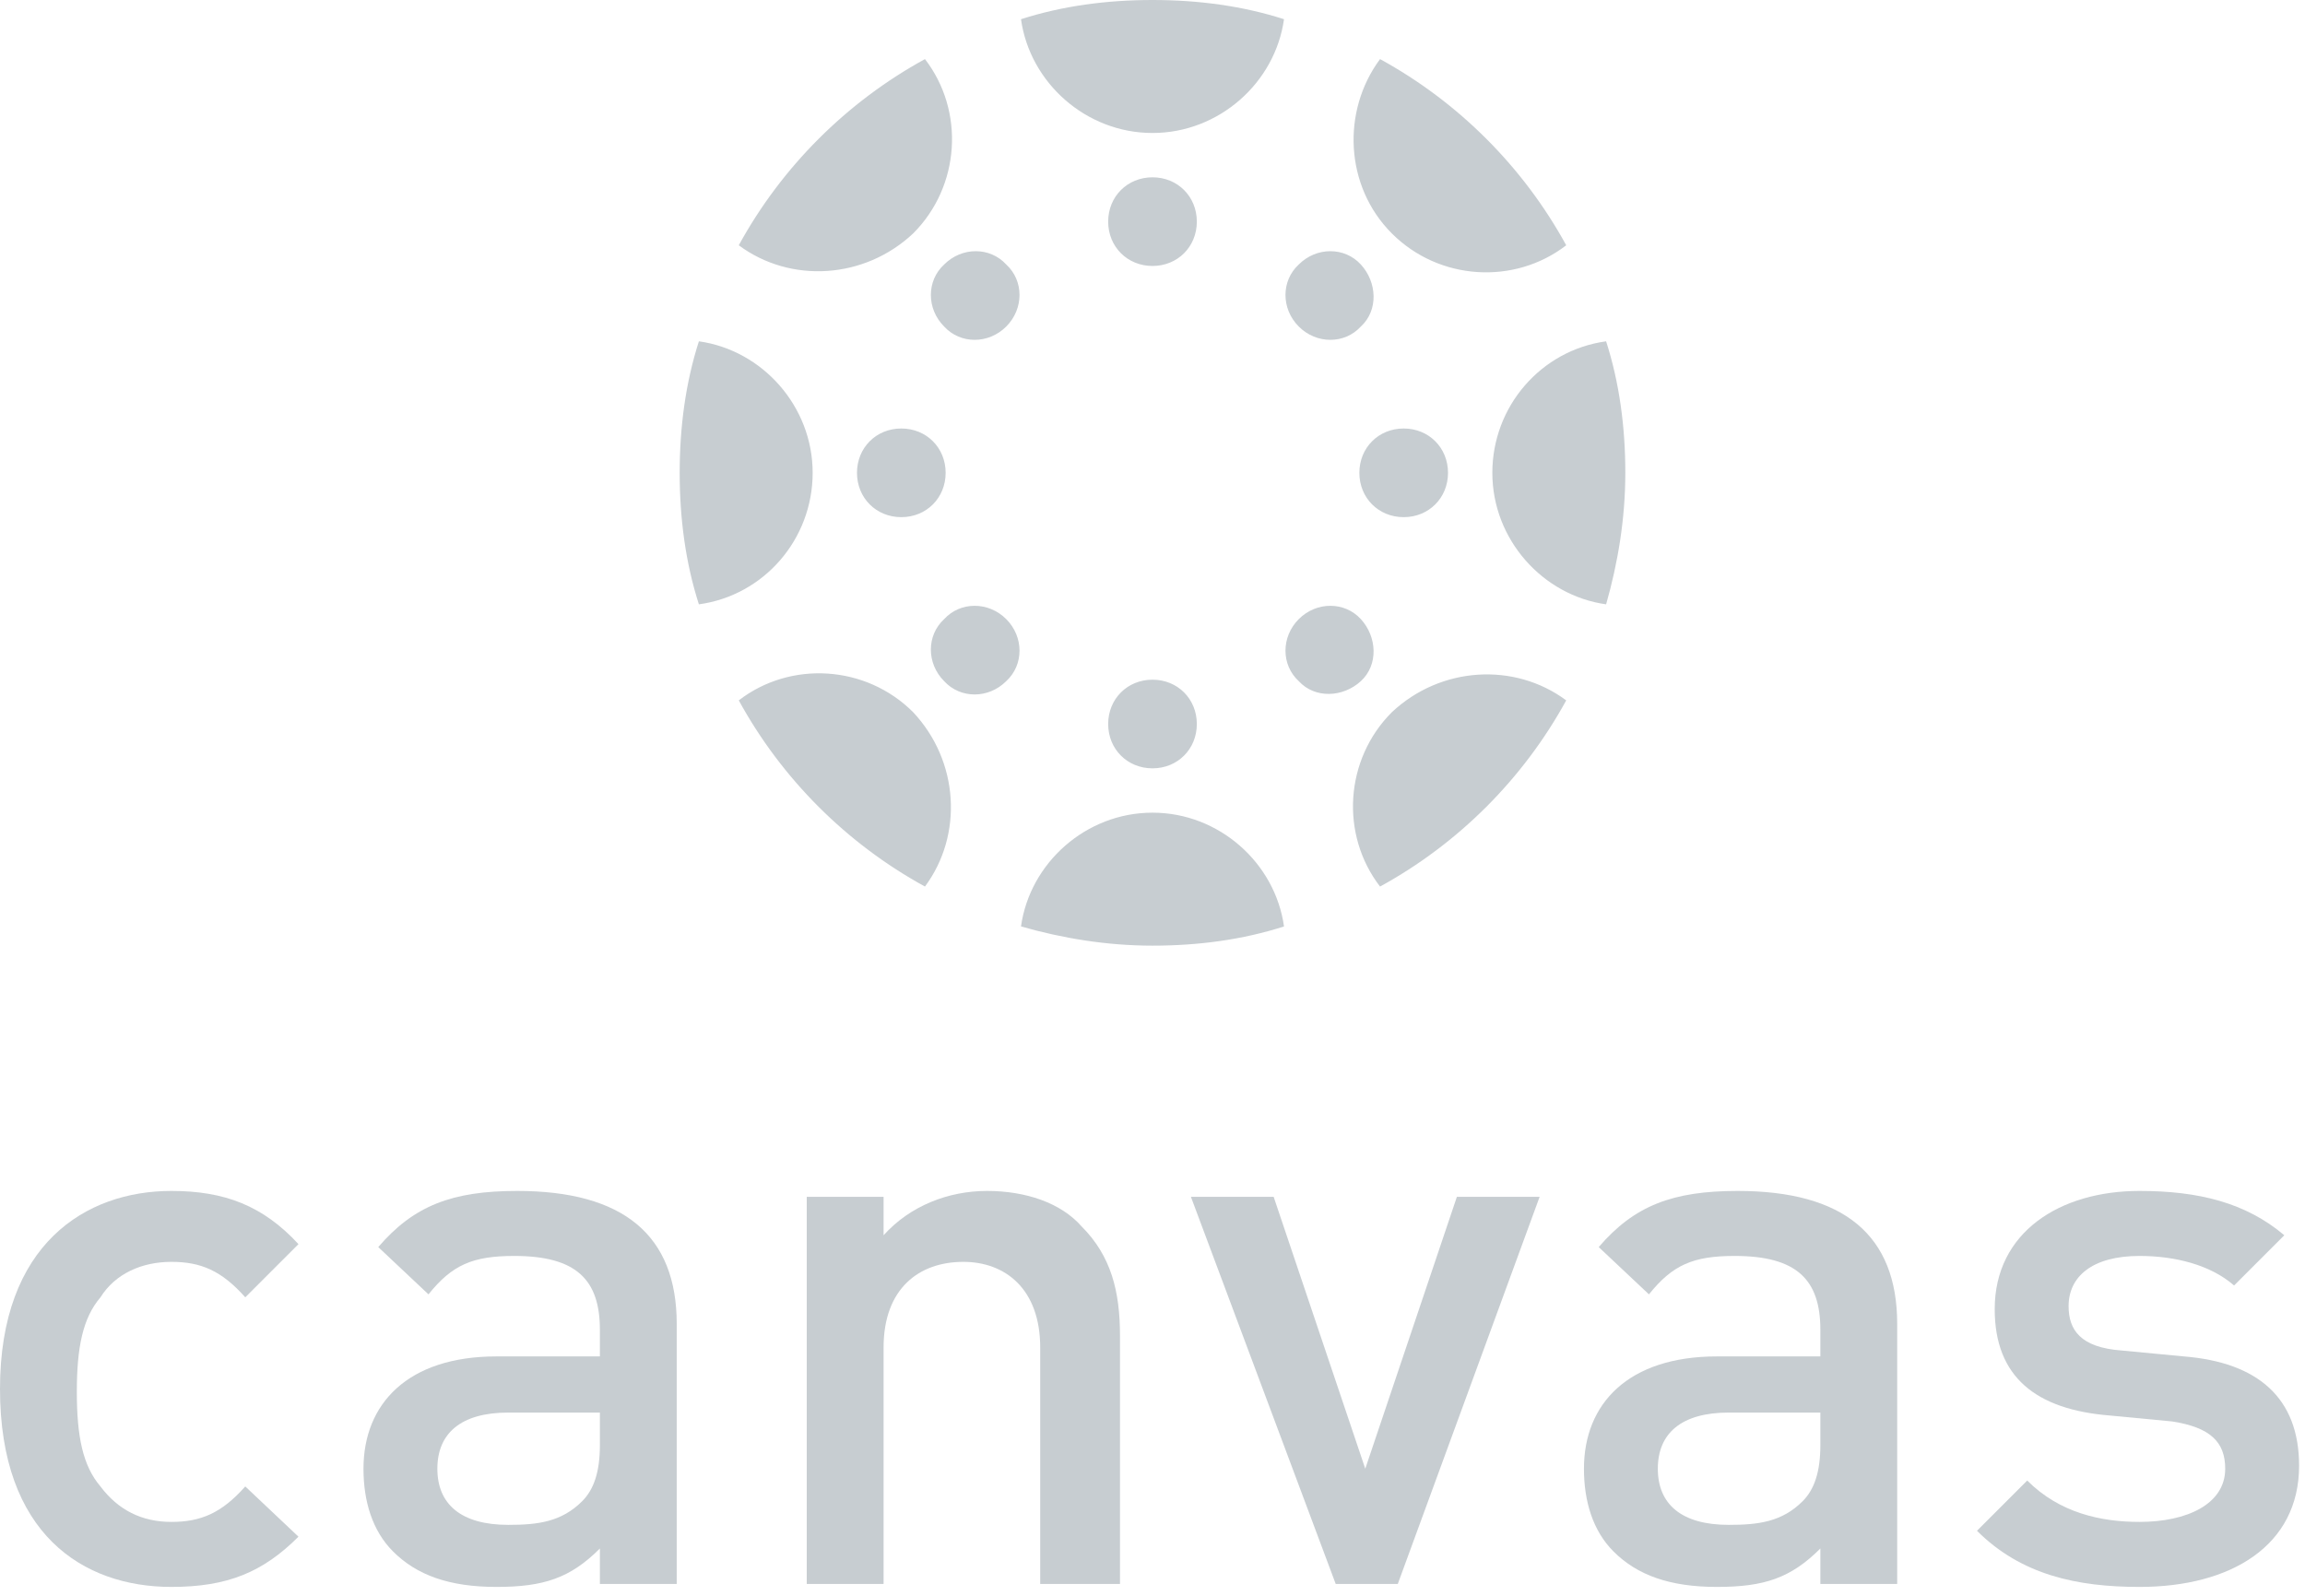
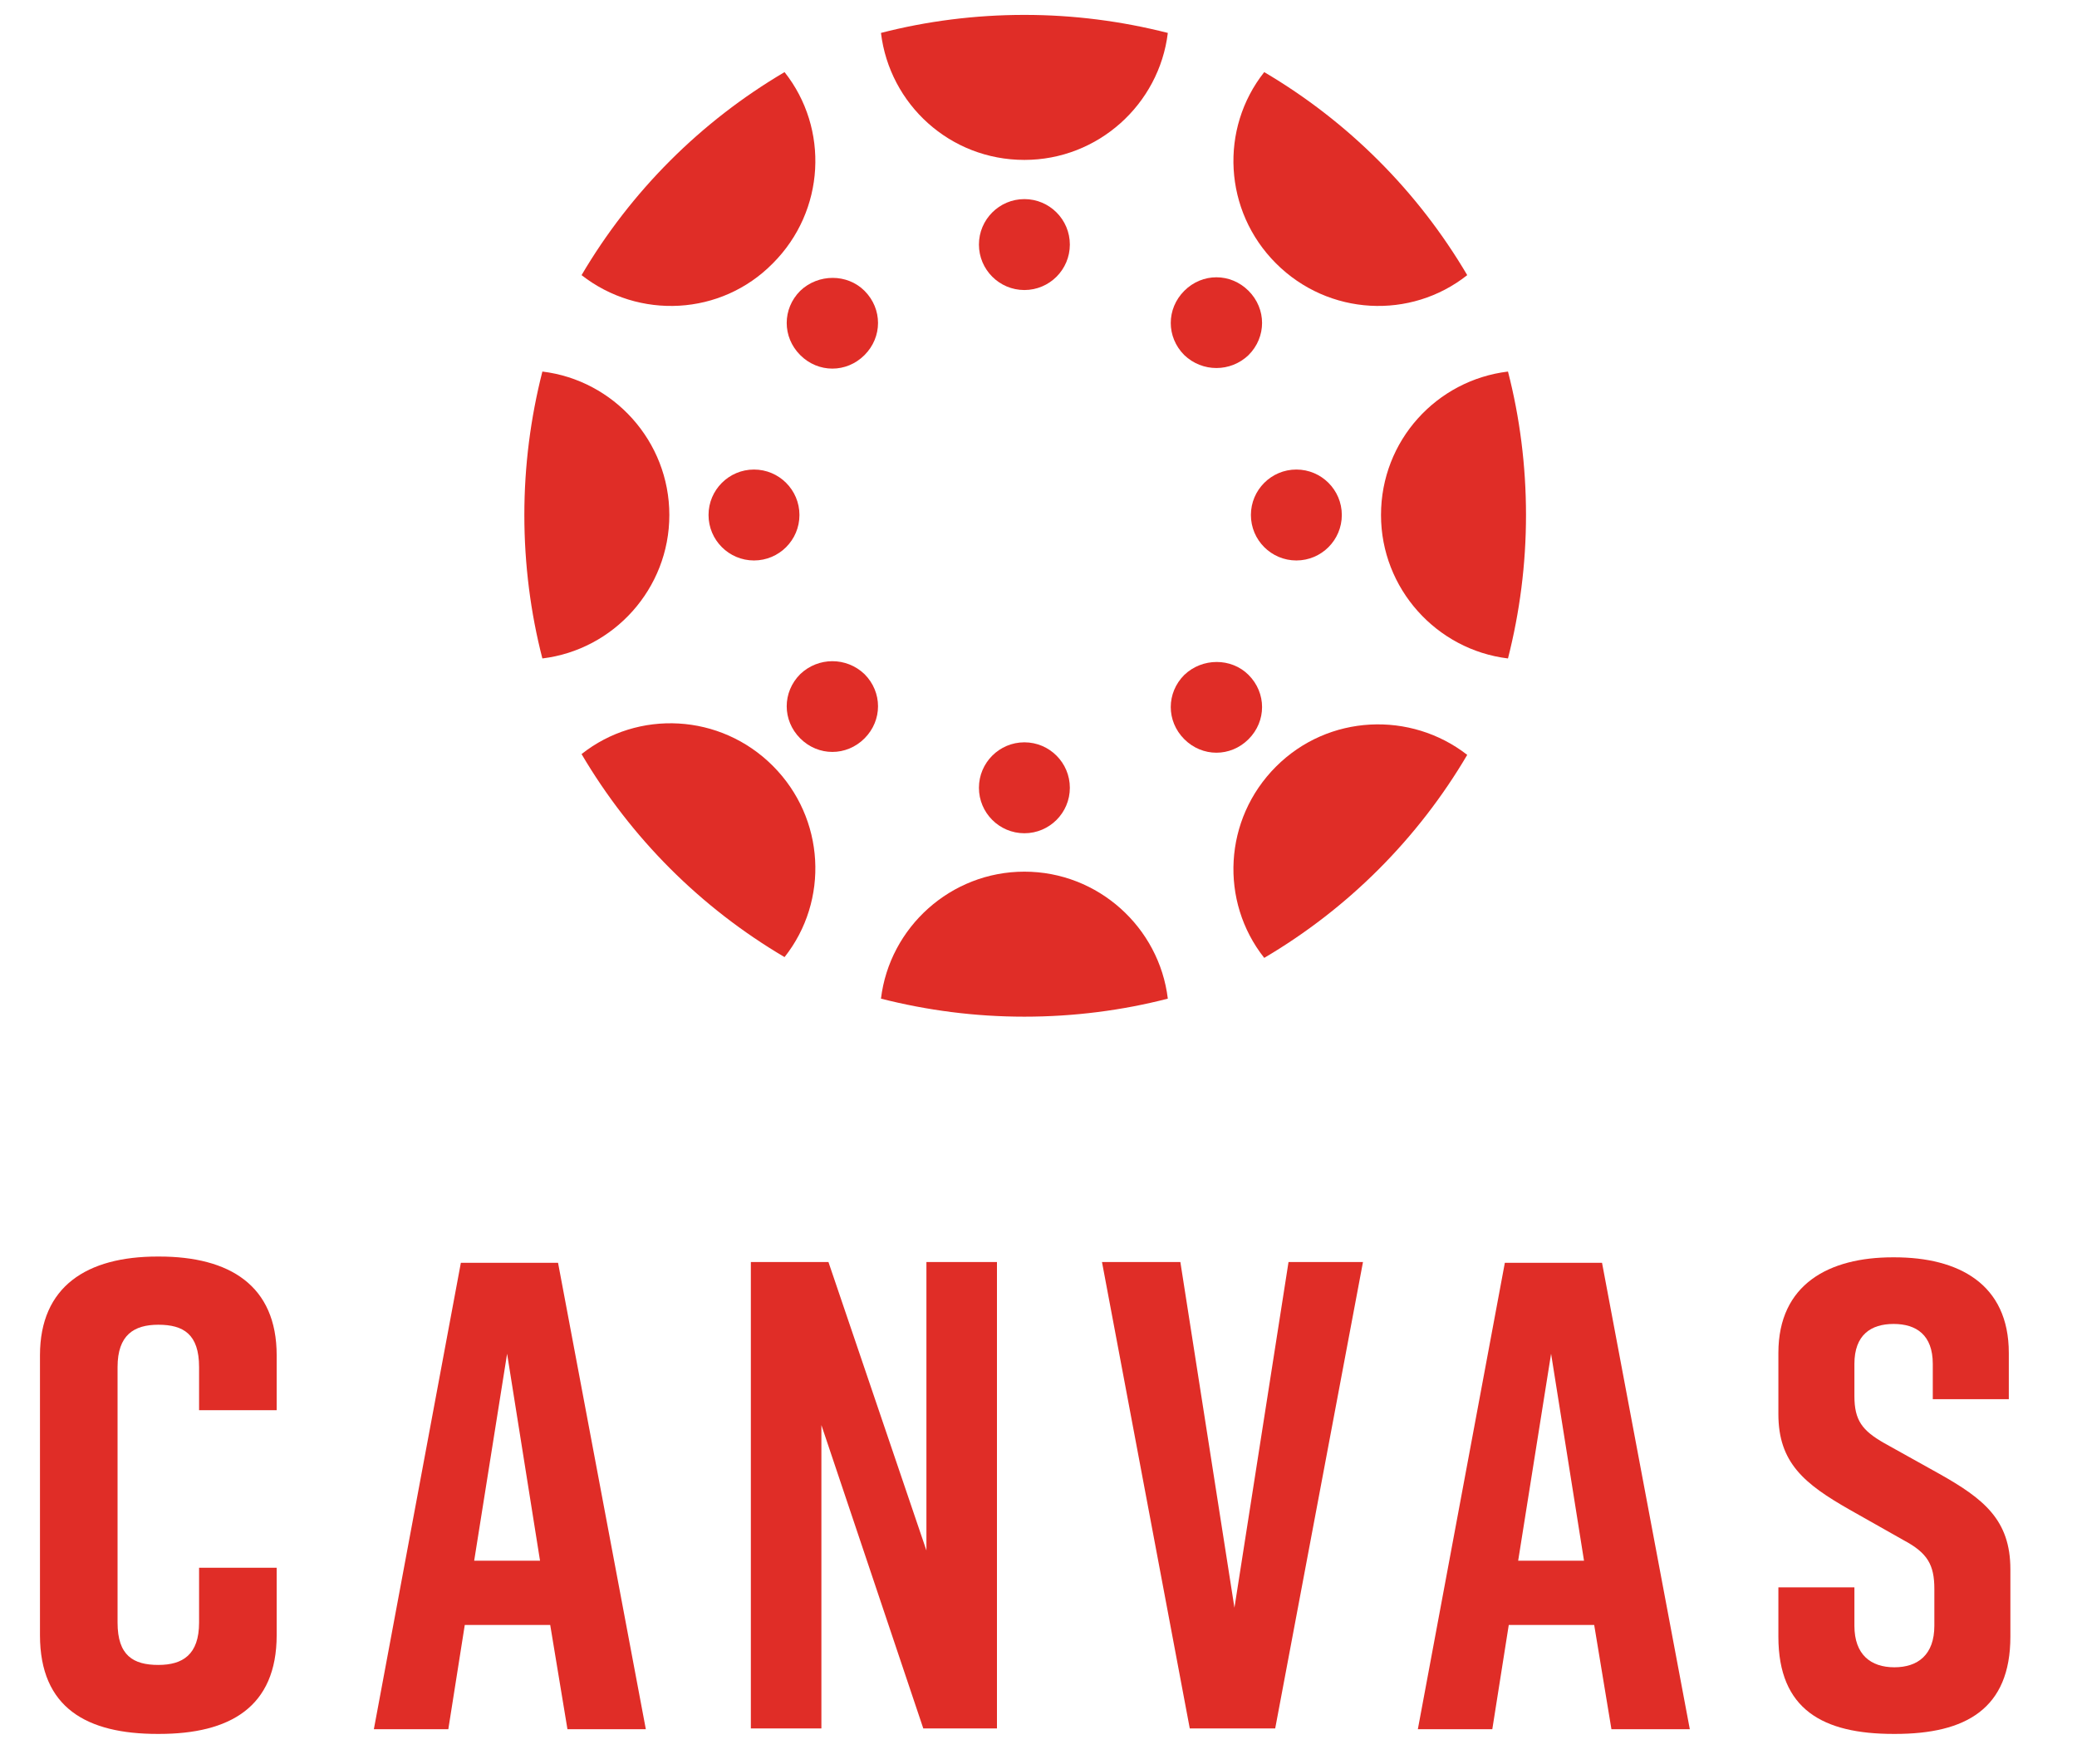
- <svg xmlns="http://www.w3.org/2000/svg" id="Layer_1" viewBox="0 0 156 108">
-   <style>.st0{fill:#C7CDD1;}</style>
+ <svg xmlns="http://www.w3.org/2000/svg" id="Layer_1" viewBox="265 195 265 225">
+   <style>.st0{fill:#e02d27;}</style>
  <g id="Login">
    <g id="SSO-Login-Authorize">
      <g id="Teacher-Logo">
-         <path id="Shape" class="st0" d="M11.6 107.4C5.6 107.4 0 103.8 0 94s5.8-13.4 11.6-13.4c3.6 0 6.2 1 8.6 3.6l-3.6 3.6c-1.6-1.8-3-2.4-5-2.4s-3.8.8-4.8 2.4c-1.2 1.4-1.6 3.4-1.6 6.4s.4 5 1.6 6.4c1.2 1.6 2.8 2.4 4.8 2.4s3.4-.6 5-2.4l3.6 3.4c-2.4 2.4-4.8 3.4-8.6 3.4z" />
-         <path id="Shape_1_" class="st0" d="M40.6 107.2v-2.4c-2 2-3.8 2.6-7 2.6s-5.4-.8-7-2.4c-1.4-1.4-2-3.4-2-5.6 0-4.4 3-7.6 9-7.6h7V90c0-3.4-1.6-5-5.8-5-2.8 0-4.2.6-5.8 2.6l-3.4-3.2c2.4-2.8 5-3.8 9.4-3.8 7.2 0 10.8 3 10.8 9v17.6h-5.2zm0-11.6h-6.2c-3.2 0-4.8 1.4-4.8 3.8s1.6 3.8 4.8 3.8c2 0 3.6-.2 5-1.6.8-.8 1.2-2 1.2-3.8v-2.2z" />
-         <path id="Shape_2_" class="st0" d="M70.4 107.2v-16c0-4-2.4-5.8-5.2-5.8-3 0-5.4 1.8-5.4 5.8v16h-5.2V81h5.2v2.6c1.8-2 4.4-3 7-3 2.6 0 5 .8 6.4 2.4 2 2 2.6 4.4 2.6 7.4v16.8h-5.4z" />
-         <path id="Shape_3_" class="st0" d="M94.6 107.2h-4.2L80.6 81h5.6l6.2 18.4L98.6 81h5.6z" />
-         <path id="Shape_4_" class="st0" d="M123.2 107.2v-2.4c-2 2-3.8 2.6-7 2.6s-5.4-.8-7-2.4c-1.4-1.4-2-3.4-2-5.6 0-4.4 3-7.6 9-7.6h7V90c0-3.4-1.6-5-5.8-5-2.8 0-4.2.6-5.8 2.6l-3.4-3.2c2.4-2.8 5-3.8 9.4-3.8 7.2 0 10.8 3 10.8 9v17.6h-5.2zm0-11.6H117c-3.2 0-4.8 1.4-4.8 3.8s1.6 3.8 4.8 3.8c2 0 3.6-.2 5-1.6.8-.8 1.2-2 1.2-3.8v-2.2z" />
-         <path id="Shape_5_" class="st0" d="M144.8 107.4c-4.2 0-8-.8-11-3.8l3.4-3.4c2.2 2.2 5 2.8 7.6 2.8 3.2 0 5.8-1.2 5.8-3.6 0-1.8-1-2.8-3.6-3.2l-4.2-.4c-5-.4-7.8-2.6-7.8-7.2 0-5.2 4.4-8 9.8-8 4 0 7.2.8 9.8 3l-3.4 3.4c-1.6-1.4-4-2-6.4-2-3.2 0-4.8 1.4-4.8 3.4 0 1.6.8 2.8 3.6 3l4.2.4c5 .4 7.8 2.8 7.8 7.4 0 5.4-4.6 8.2-10.8 8.2z" />
-         <path id="Canvas-Logo" class="st0" d="M69.1 1.3C69.7 5.6 73.5 9 78 9s8.3-3.4 8.9-7.7C84.1.4 81.1 0 78 0s-6.1.4-8.9 1.3zM93.4 4c5.3 2.9 9.7 7.3 12.6 12.6-3.5 2.7-8.6 2.4-11.8-.8S90.8 7.5 93.4 4zm15.3 19.1c-4.4.6-7.7 4.4-7.7 8.9s3.4 8.3 7.7 8.9c.8-2.8 1.3-5.8 1.3-8.9s-.4-6.1-1.3-8.9zM106 47.4c-2.9 5.3-7.3 9.7-12.6 12.6-2.7-3.5-2.4-8.6.8-11.8 3.3-3.1 8.3-3.4 11.8-.8zM86.9 62.7c-.6-4.3-4.4-7.7-8.9-7.7s-8.3 3.4-8.9 7.7c2.8.8 5.8 1.3 8.9 1.3s6.1-.4 8.9-1.3zM62.6 60c-5.3-2.9-9.7-7.3-12.6-12.6 3.5-2.7 8.6-2.4 11.8.8 3.1 3.3 3.4 8.3.8 11.8zM47.3 40.9c4.4-.6 7.7-4.4 7.7-8.9s-3.4-8.3-7.7-8.9c-.9 2.8-1.3 5.8-1.3 8.9s.4 6.1 1.3 8.9zM50 16.6c2.9-5.3 7.3-9.7 12.6-12.6 2.7 3.5 2.4 8.6-.8 11.8-3.3 3.1-8.3 3.4-11.8.8zM78 18c-1.7 0-3-1.3-3-3s1.3-3 3-3 3 1.3 3 3-1.3 3-3 3zm9.9 4.1c-1.2-1.2-1.2-3.1 0-4.2 1.2-1.2 3.1-1.2 4.2 0s1.2 3.1 0 4.2c-1.1 1.2-3 1.2-4.2 0zM92 32c0-1.7 1.3-3 3-3s3 1.3 3 3-1.3 3-3 3-3-1.3-3-3zm-4.1 9.9c1.2-1.2 3.1-1.2 4.2 0s1.2 3.1 0 4.2-3.1 1.2-4.2 0c-1.2-1.1-1.2-3 0-4.2zM78 46c1.7 0 3 1.3 3 3s-1.3 3-3 3-3-1.3-3-3 1.3-3 3-3zm-9.9-4.1c1.2 1.2 1.2 3.1 0 4.2-1.2 1.2-3.1 1.2-4.2 0-1.2-1.2-1.2-3.1 0-4.2 1.1-1.2 3-1.2 4.2 0zM64 32c0 1.7-1.3 3-3 3s-3-1.3-3-3 1.3-3 3-3 3 1.3 3 3zm4.1-9.9c-1.2 1.2-3.1 1.2-4.2 0-1.2-1.2-1.2-3.1 0-4.2 1.2-1.2 3.1-1.2 4.2 0 1.2 1.1 1.2 3 0 4.2z" />
+         <g>
+           <path class="st0" d="M350.4,260.7c0-9.4-7.1-17.2-16.2-18.3c-1.5,5.9-2.3,12-2.3,18.3c0,6.3,0.8,12.5,2.3,18.3    C343.3,277.9,350.4,270.1,350.4,260.7z" />
+           <path class="st0" d="M361.2,254.9c-3.2,0-5.8,2.6-5.8,5.8c0,3.2,2.6,5.8,5.8,5.8c3.2,0,5.8-2.6,5.8-5.8    C367,257.5,364.4,254.9,361.2,254.9z" />
+           <path class="st0" d="M441.2,260.7c0,9.4,7.1,17.2,16.2,18.3c1.5-5.9,2.3-12,2.3-18.3c0-6.3-0.8-12.5-2.3-18.3    C448.3,243.5,441.2,251.2,441.2,260.7z" />
+           <path class="st0" d="M430.4,254.9c-3.2,0-5.8,2.6-5.8,5.8c0,3.2,2.6,5.8,5.8,5.8c3.2,0,5.8-2.6,5.8-5.8    C436.2,257.5,433.6,254.9,430.4,254.9z" />
+           <path class="st0" d="M395.7,306.2c-9.4,0-17.2,7.1-18.3,16.2c5.9,1.5,12,2.3,18.3,2.3c6.3,0,12.5-0.8,18.3-2.3    C412.9,313.3,405.1,306.2,395.7,306.2z" />
+           <path class="st0" d="M395.7,289.7c-3.2,0-5.8,2.6-5.8,5.8c0,3.2,2.6,5.8,5.8,5.8c3.2,0,5.8-2.6,5.8-5.8    C401.5,292.3,398.9,289.7,395.7,289.7z" />
+           <path class="st0" d="M395.7,215.4c9.4,0,17.2-7.1,18.3-16.2c-5.9-1.5-12-2.3-18.3-2.3c-6.3,0-12.5,0.8-18.3,2.3    C378.5,208.3,386.2,215.4,395.7,215.4z" />
+           <path class="st0" d="M395.7,220.4c-3.2,0-5.8,2.6-5.8,5.8c0,3.2,2.6,5.8,5.8,5.8c3.2,0,5.8-2.6,5.8-5.8    C401.5,223,398.9,220.4,395.7,220.4z" />
+           <path class="st0" d="M427.8,292.8c-6.7,6.7-7.2,17.2-1.5,24.4c10.7-6.3,19.6-15.2,25.9-25.9C445,285.7,434.5,286.1,427.8,292.8z" />
+           <path class="st0" d="M416.1,281.1c-2.3,2.3-2.3,5.9,0,8.2c2.3,2.3,5.9,2.3,8.2,0c2.3-2.3,2.3-5.9,0-8.2    C422.1,278.9,418.4,278.9,416.1,281.1z" />
+           <path class="st0" d="M363.6,228.6c6.7-6.7,7.2-17.2,1.5-24.4c-10.7,6.3-19.6,15.2-25.9,25.9C346.5,235.8,357,235.3,363.6,228.6z" />
+           <path class="st0" d="M367.1,232.1c-2.3,2.3-2.3,5.9,0,8.2c2.3,2.3,5.9,2.3,8.2,0c2.3-2.3,2.3-5.9,0-8.2    C373.1,229.9,369.4,229.9,367.1,232.1z" />
+           <path class="st0" d="M427.8,228.6c6.7,6.7,17.2,7.2,24.4,1.5c-6.3-10.7-15.2-19.6-25.9-25.9C420.6,211.4,421.1,221.9,427.8,228.6z    " />
+           <path class="st0" d="M424.3,240.3c2.3-2.3,2.3-5.9,0-8.2c-2.3-2.3-5.9-2.3-8.2,0c-2.3,2.3-2.3,5.9,0,8.2    C418.4,242.5,422,242.5,424.3,240.3z" />
+           <path class="st0" d="M363.6,292.7c-6.7-6.7-17.2-7.2-24.4-1.5c6.3,10.7,15.2,19.6,25.9,25.9C370.8,309.9,370.3,299.4,363.6,292.7z    " />
+           <path class="st0" d="M367.1,281c-2.3,2.3-2.3,5.9,0,8.2c2.3,2.3,5.9,2.3,8.2,0c2.3-2.3,2.3-5.9,0-8.2    C373,278.8,369.4,278.8,367.1,281z" />
+         </g>
+         <g>
+           <path class="st0" d="M300.3,403.6c0,9.2-6,12.6-15,12.6h-0.2c-9,0-15-3.3-15-12.6v-35.7c0-8.8,6-12.6,15-12.6h0.2    c9,0,15,3.7,15,12.6v7h-9.9v-5.5c0-4.2-2-5.4-5.2-5.4c-3.1,0-5.2,1.3-5.2,5.4v32.6c0,4.2,2,5.4,5.2,5.4c3.1,0,5.2-1.3,5.2-5.4v-7    h9.9V403.6z" />
+           <path class="st0" d="M335.2,402.3h-10.9l-2.1,13.3h-9.5l11.1-59.5h12.4l11.2,59.5h-10L335.2,402.3z M333.9,394.1l-4.2-26.4    l-4.2,26.4H333.9z" />
+           <path class="st0" d="M360.8,415.5V356h9.9l12.5,36.8V356h9v59.5h-9.4l-13-38.7v38.7H360.8z" />
+           <path class="st0" d="M427.7,415.5h-10.9L405.6,356h10l6.9,44.1l6.9-44.1h9.5L427.7,415.5z" />
+           <path class="st0" d="M468.4,402.3h-10.9l-2.1,13.3h-9.5l11.1-59.5h12.4l11.2,59.5h-10L468.4,402.3z M467.1,394.1l-4.2-26.4    l-4.2,26.4H467.1z" />
+           <path class="st0" d="M511.6,373.4V369c0-3.7-2.1-5.1-5-5.1c-2.9,0-5,1.4-5,5.1v4.1c0,3.1,1,4.4,3.8,6l7,3.9    c5.7,3.2,9.1,5.9,9.1,12.2v8.6c0,9.2-5.7,12.4-14.7,12.4h-0.2c-9,0-14.7-3.1-14.7-12.4v-6.3h9.7v4.9c0,3.7,2.1,5.3,5.1,5.3    s5.1-1.6,5.1-5.3v-4.7c0-3.1-0.9-4.6-3.9-6.2l-6.9-3.9c-5.8-3.3-9.1-6-9.1-12.2v-7.8c0-8.8,6.5-12.2,14.6-12.2h0.2    c8.2,0,14.6,3.4,14.6,12.2v5.9H511.6z" />
+         </g>
      </g>
    </g>
  </g>
</svg>
